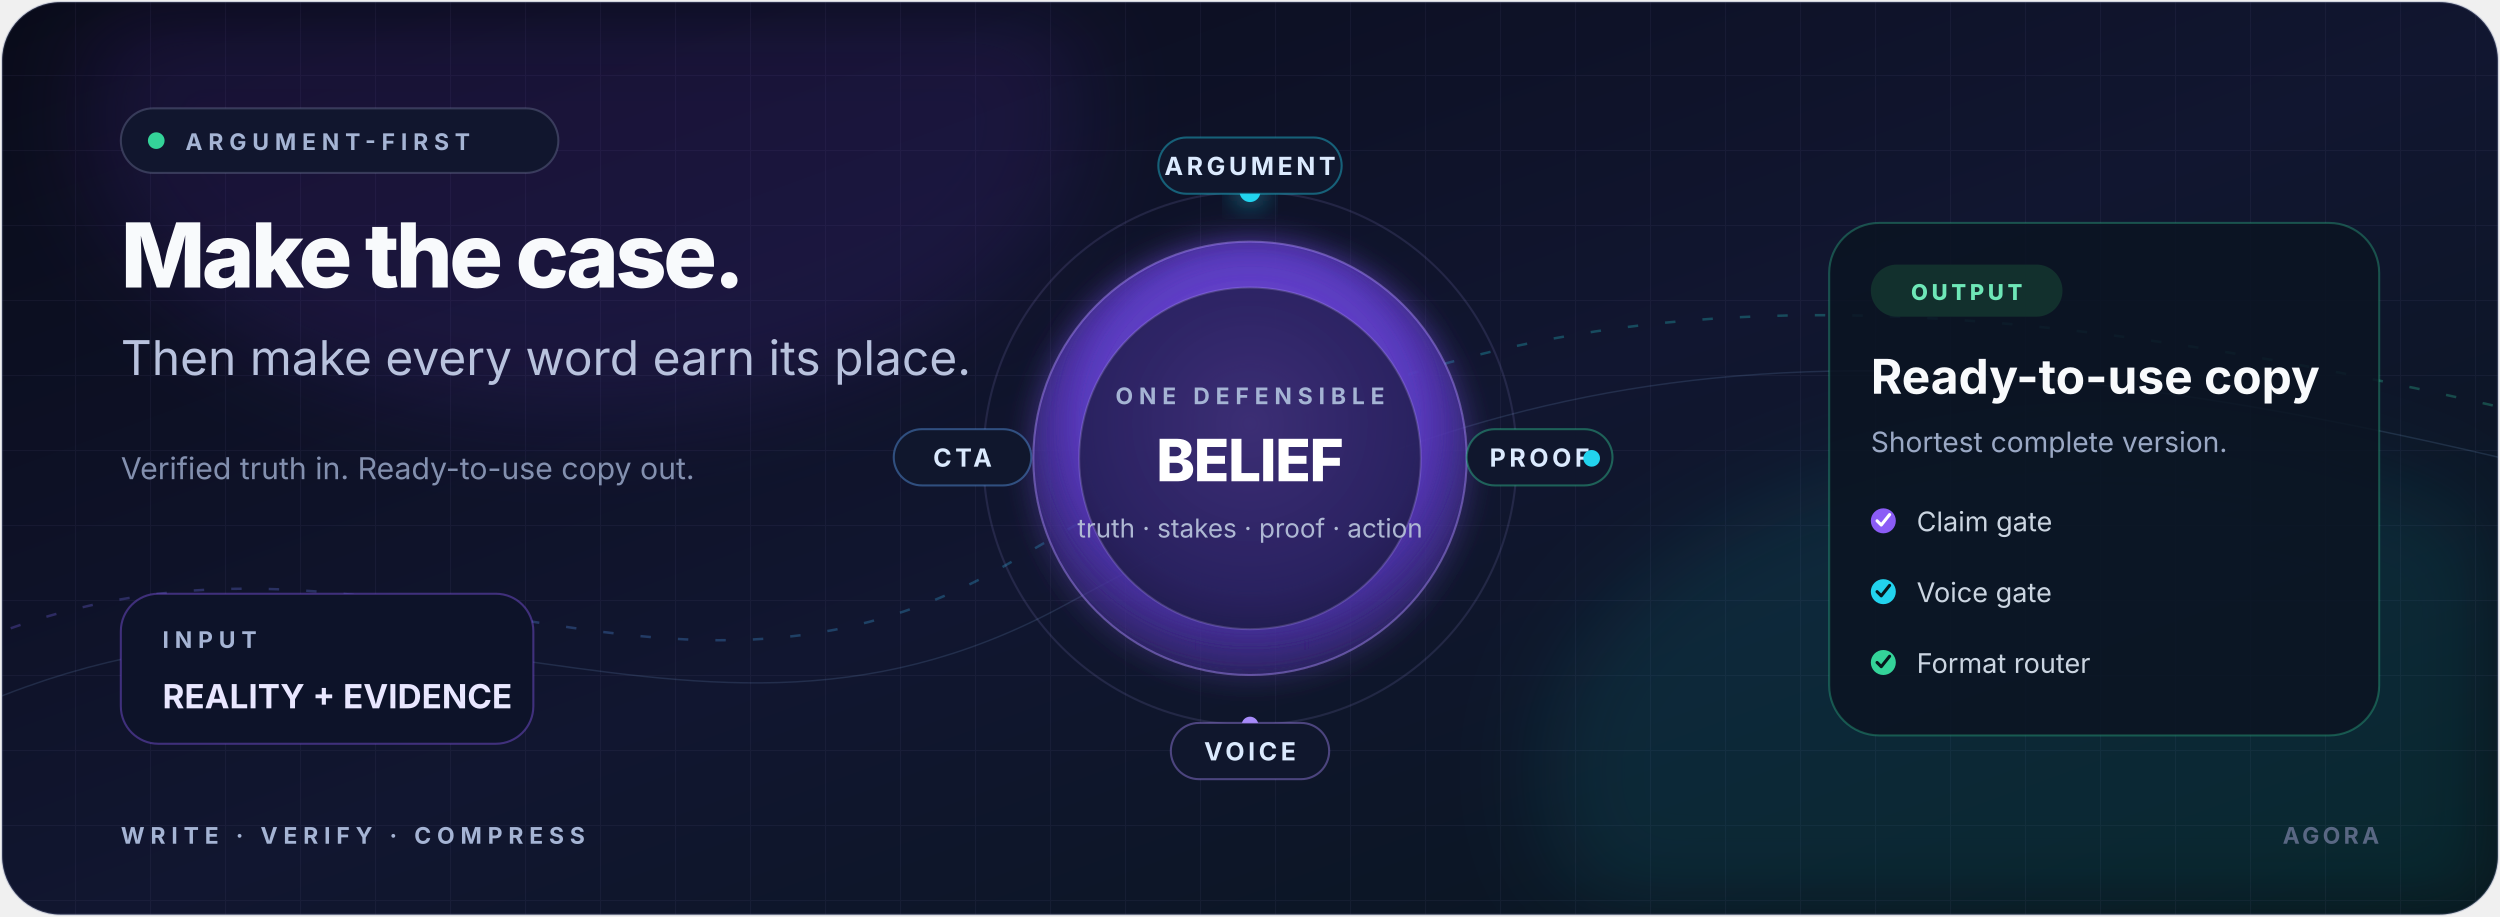
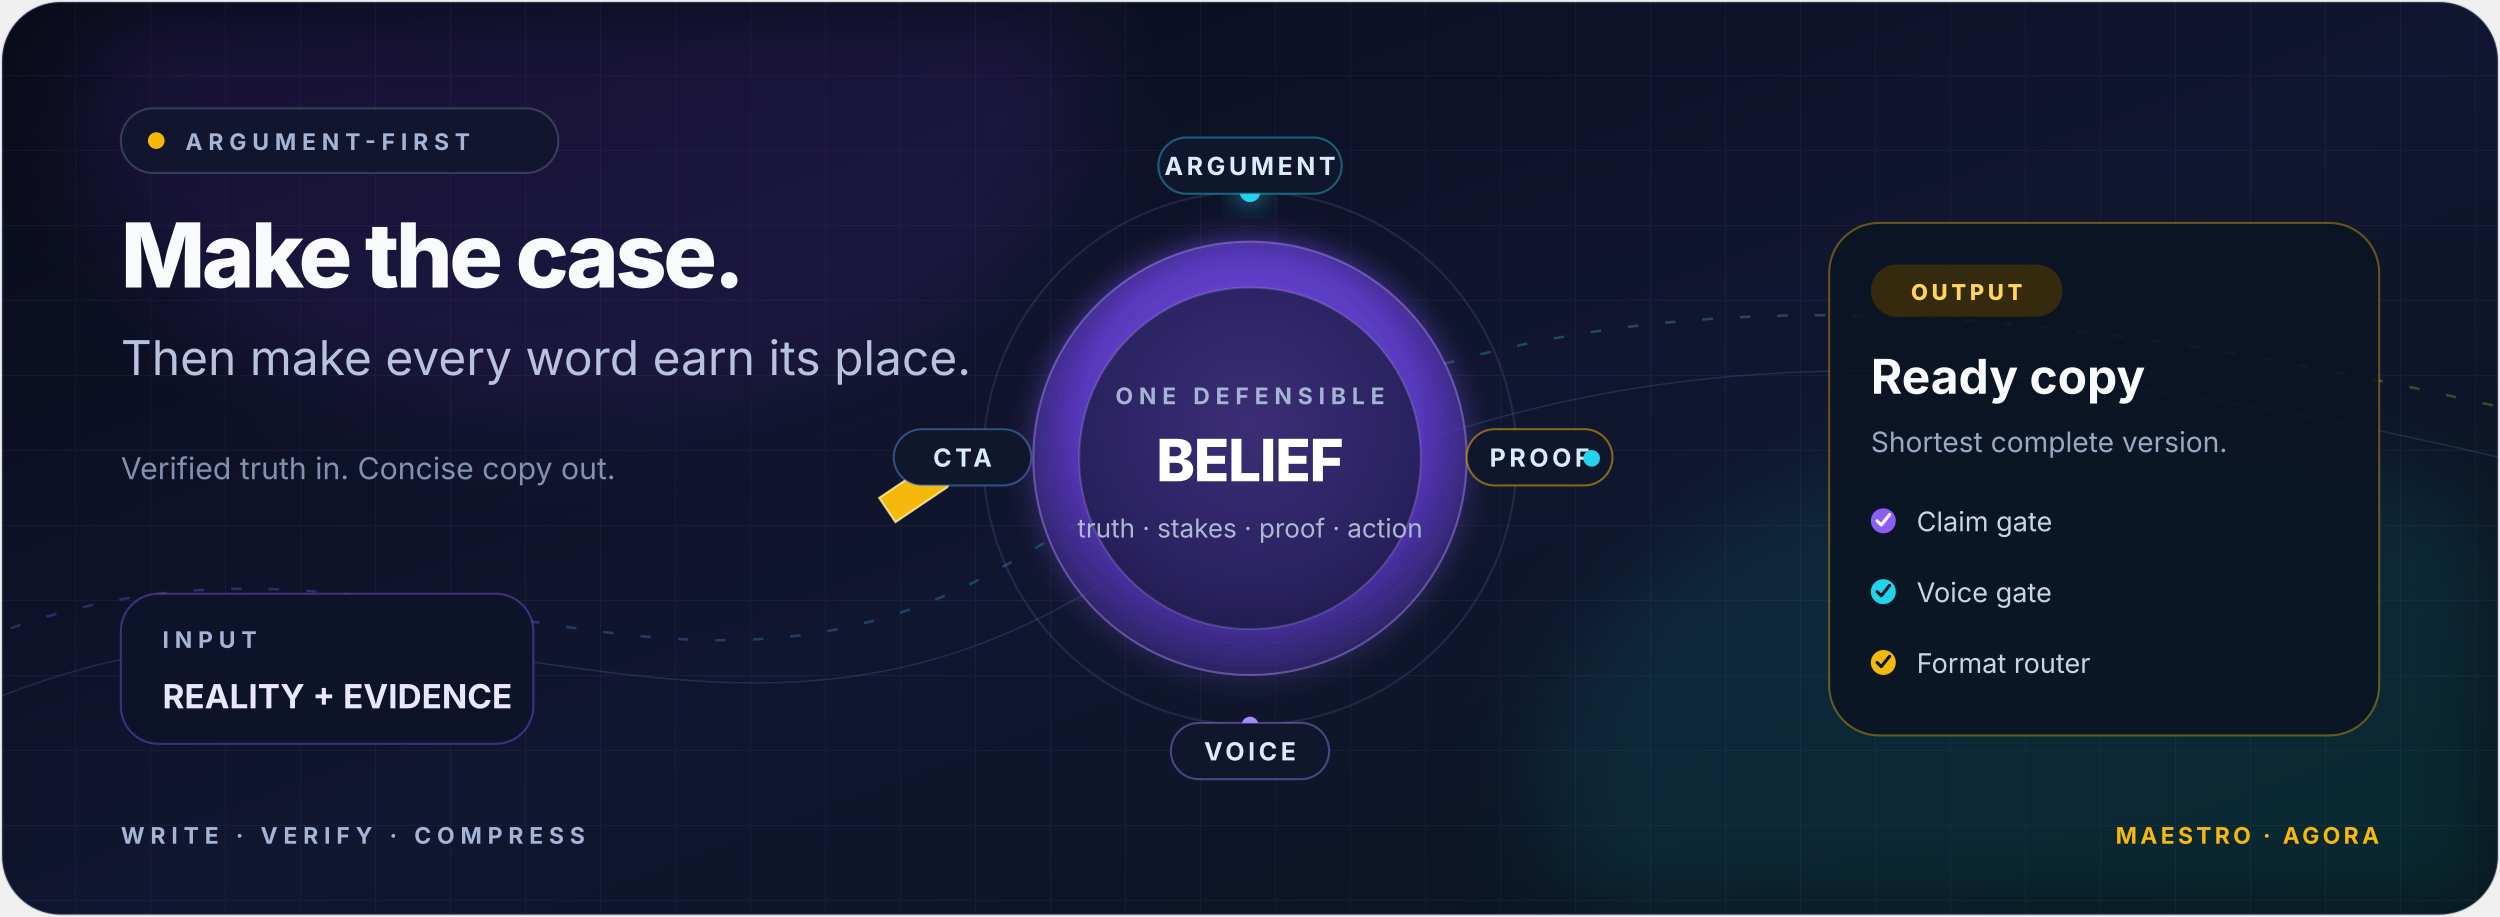
<svg xmlns="http://www.w3.org/2000/svg" width="1200" height="440" viewBox="0 0 1200 440" role="img" aria-labelledby="title desc">
  <defs>
    <linearGradient id="background" x1="0" y1="0" x2="1" y2="1">
      <stop offset="0" stop-color="#090b19" />
      <stop offset="0.52" stop-color="#111630" />
      <stop offset="1" stop-color="#07161c" />
    </linearGradient>
    <radialGradient id="core" cx="50%" cy="42%" r="70%">
      <stop offset="0" stop-color="#8b5cf6" stop-opacity="0.96" />
      <stop offset="0.55" stop-color="#5b3ac4" stop-opacity="0.78" />
      <stop offset="1" stop-color="#241a56" stop-opacity="0.2" />
    </radialGradient>
    <linearGradient id="signal" x1="0" y1="0" x2="1" y2="0">
      <stop offset="0" stop-color="#8b5cf6" />
      <stop offset="0.5" stop-color="#22d3ee" />
-       <stop offset="1" stop-color="#34d399" />
+       <stop offset="1" stop-color="#f6b90b" />
+     </linearGradient>
+     <linearGradient id="penInk" x1="0" y1="0" x2="1" y2="1">
+       <stop offset="0" stop-color="#fff2ad" />
+       <stop offset="0.42" stop-color="#f6b90b" />
+       <stop offset="1" stop-color="#a78bfa" />
    </linearGradient>
    <pattern id="grid" width="36" height="36" patternUnits="userSpaceOnUse">
      <path d="M 36 0 L 0 0 0 36" fill="none" stroke="#c4b5fd" stroke-opacity="0.055" />
    </pattern>
    <filter id="glow" x="-80%" y="-80%" width="260%" height="260%">
      <feGaussianBlur stdDeviation="7" result="blur" />
      <feMerge>
        <feMergeNode in="blur" />
        <feMergeNode in="SourceGraphic" />
      </feMerge>
    </filter>
    <filter id="soft" x="-40%" y="-40%" width="180%" height="180%">
      <feGaussianBlur stdDeviation="22" />
    </filter>
    <clipPath id="frame">
      <rect x="1" y="1" width="1198" height="438" rx="28" />
    </clipPath>
    <style>
      text { font-family: Inter, ui-sans-serif, system-ui, -apple-system, BlinkMacSystemFont, "Segoe UI", sans-serif; }
      .label { fill: #a5b4d4; font-size: 11px; font-weight: 700; letter-spacing: 2.8px; }
      .node { fill: #dbeafe; font-size: 12px; font-weight: 750; letter-spacing: 1.7px; }
      .route { stroke-dasharray: 5 13; animation: route 12s linear infinite; }
      .orbit { transform-origin: 600px 220px; animation: orbit 34s linear infinite; }
      .pulse { animation: pulse 3.4s ease-in-out infinite; }
      .drift { animation: drift 6s ease-in-out infinite; }
      .signal-dot { animation: shuttle 4.8s ease-in-out infinite; }
+       .pen-stroke { stroke-dasharray: 520; stroke-dashoffset: 520; animation: write 5.8s ease-in-out infinite; }
      @keyframes route { to { stroke-dashoffset: -180; } }
      @keyframes orbit { to { transform: rotate(360deg); } }
      @keyframes pulse { 0%, 100% { opacity: .48; } 50% { opacity: 1; } }
      @keyframes drift { 0%, 100% { transform: translateY(0); } 50% { transform: translateY(-5px); } }
      @keyframes shuttle { 0%, 100% { transform: translateX(0); } 50% { transform: translateX(94px); } }
+       @keyframes write { 0%, 12% { stroke-dashoffset: 520; opacity: .3; } 58%, 86% { stroke-dashoffset: 0; opacity: 1; } 100% { stroke-dashoffset: -520; opacity: .3; } }
      @media (prefers-reduced-motion: reduce) {
-         .route, .orbit, .pulse, .drift, .signal-dot { animation: none; }
+         .route, .orbit, .pulse, .drift, .signal-dot, .pen-stroke { animation: none; stroke-dashoffset: 0; }
      }
    </style>
  </defs>
  <g clip-path="url(#frame)">
    <rect width="1200" height="440" fill="url(#background)" />
    <rect width="1200" height="440" fill="url(#grid)" />
    <ellipse cx="280" cy="55" rx="240" ry="145" fill="#7c3aed" opacity="0.12" filter="url(#soft)" />
    <ellipse cx="1010" cy="370" rx="270" ry="160" fill="#0ea5a8" opacity="0.13" filter="url(#soft)" />
    <path d="M-60 332 C160 204 300 378 485 270 S820 98 1260 210" fill="none" stroke="url(#signal)" stroke-width="1.2" stroke-opacity="0.28" class="route" />
    <path d="M-50 358 C180 232 318 395 510 291 S850 129 1250 232" fill="none" stroke="#93c5fd" stroke-width="0.7" stroke-opacity="0.14" />
    <g transform="translate(58 52)">
      <rect width="210" height="31" rx="15.5" fill="#11162e" stroke="#7c83a6" stroke-opacity="0.35" />
-       <circle cx="17" cy="15.5" r="4" fill="#34d399" class="pulse" />
+       <circle cx="17" cy="15.5" r="4" fill="#f6b90b" class="pulse" />
      <text x="31" y="20" class="label">ARGUMENT-FIRST</text>
    </g>
    <text x="58" y="138" fill="#f8fafc" font-size="43" font-weight="760" letter-spacing="-1.7">Make the case.</text>
    <text x="58" y="180" fill="#b8c2dd" font-size="23" font-weight="430">Then make every word earn its place.</text>
-     <text x="58" y="230" fill="#8390af" font-size="14.5">Verified truth in. Ready-to-use copy out.</text>
+     <text x="58" y="230" fill="#8390af" font-size="14.5">Verified truth in. Concise copy out.</text>
    <g class="drift">
      <rect x="58" y="285" width="198" height="72" rx="18" fill="#0d1329" stroke="#8b5cf6" stroke-opacity="0.4" />
      <text x="78" y="311" class="label">INPUT</text>
      <text x="78" y="340" fill="#e9e7ff" font-size="16" font-weight="650">REALITY + EVIDENCE</text>
+     </g>
+     <path d="M258 321 C342 318 388 284 442 247 C471 228 505 222 535 220" fill="none" stroke="url(#penInk)" stroke-width="3" stroke-linecap="round" class="pen-stroke" filter="url(#glow)" />
+     <g transform="translate(422 239) rotate(-34)" aria-hidden="true">
+       <path d="M0 0 L30 0 L42 7 L30 14 L0 14 Z" fill="#f6b90b" stroke="#fff2ad" stroke-opacity="0.8" />
+       <circle cx="31" cy="7" r="2.5" fill="#111630" />
    </g>
    <g>
      <circle cx="600" cy="220" r="128" fill="none" stroke="#9f9bea" stroke-opacity="0.14" />
      <circle cx="600" cy="220" r="104" fill="url(#core)" stroke="#a78bfa" stroke-opacity="0.45" filter="url(#glow)" />
      <circle cx="600" cy="220" r="82" fill="#11152c" fill-opacity="0.64" stroke="#c4b5fd" stroke-opacity="0.22" />
      <text x="600" y="194" text-anchor="middle" class="label">ONE DEFENSIBLE</text>
      <text x="600" y="231" text-anchor="middle" fill="#ffffff" font-size="28" font-weight="780" letter-spacing="-0.6">BELIEF</text>
      <text x="600" y="258" text-anchor="middle" fill="#aeb8d3" font-size="12.5">truth · stakes · proof · action</text>
      <g class="orbit">
        <circle cx="600" cy="92" r="5" fill="#22d3ee" filter="url(#glow)" />
-         <circle cx="728" cy="220" r="4" fill="#34d399" />
+         <circle cx="728" cy="220" r="4" fill="#f6b90b" />
        <circle cx="600" cy="348" r="4" fill="#a78bfa" />
        <circle cx="472" cy="220" r="4" fill="#60a5fa" />
      </g>
      <g>
        <g transform="translate(556 66)">
          <rect width="88" height="27" rx="13.5" fill="#10172d" stroke="#22d3ee" stroke-opacity="0.4" />
          <text x="44" y="18" text-anchor="middle" class="node">ARGUMENT</text>
        </g>
        <g transform="translate(704 206)">
-           <rect width="70" height="27" rx="13.5" fill="#10172d" stroke="#34d399" stroke-opacity="0.4" />
+           <rect width="70" height="27" rx="13.5" fill="#10172d" stroke="#f6b90b" stroke-opacity="0.5" />
          <text x="35" y="18" text-anchor="middle" class="node">PROOF</text>
        </g>
        <g transform="translate(562 347)">
          <rect width="76" height="27" rx="13.5" fill="#10172d" stroke="#a78bfa" stroke-opacity="0.4" />
          <text x="38" y="18" text-anchor="middle" class="node">VOICE</text>
        </g>
        <g transform="translate(429 206)">
          <rect width="66" height="27" rx="13.5" fill="#10172d" stroke="#60a5fa" stroke-opacity="0.4" />
          <text x="33" y="18" text-anchor="middle" class="node">CTA</text>
        </g>
      </g>
    </g>
    <path d="M738 220 H884" fill="none" stroke="url(#signal)" stroke-width="2" stroke-linecap="round" class="route" />
    <circle cx="764" cy="220" r="4" fill="#22d3ee" class="signal-dot" />
    <g transform="translate(878 107)">
-       <rect width="264" height="246" rx="24" fill="#0b1422" fill-opacity="0.86" stroke="#34d399" stroke-opacity="0.32" />
-       <rect x="20" y="20" width="92" height="25" rx="12.5" fill="#12302d" />
-       <text x="66" y="37" text-anchor="middle" fill="#6ee7b7" font-size="10.5" font-weight="800" letter-spacing="1.8">OUTPUT</text>
-       <text x="20" y="82" fill="#f8fafc" font-size="23" font-weight="730">Ready-to-use copy</text>
+       <rect width="264" height="246" rx="24" fill="#0b1422" fill-opacity="0.86" stroke="#f6b90b" stroke-opacity="0.38" />
+       <rect x="20" y="20" width="92" height="25" rx="12.5" fill="#35290e" />
+       <text x="66" y="37" text-anchor="middle" fill="#ffd65b" font-size="10.5" font-weight="800" letter-spacing="1.8">OUTPUT</text>
+       <text x="20" y="82" fill="#f8fafc" font-size="23" font-weight="730">Ready copy</text>
      <text x="20" y="110" fill="#9aa8c4" font-size="13.5">Shortest complete version.</text>
      <g transform="translate(20 137)">
        <circle cx="6" cy="6" r="6" fill="#8b5cf6" />
        <path d="m3 6 2 2 4-5" fill="none" stroke="#fff" stroke-width="1.5" stroke-linecap="round" stroke-linejoin="round" />
        <text x="22" y="11" fill="#cbd5e1" font-size="13">Claim gate</text>
      </g>
      <g transform="translate(20 171)">
        <circle cx="6" cy="6" r="6" fill="#22d3ee" />
        <path d="m3 6 2 2 4-5" fill="none" stroke="#07161c" stroke-width="1.5" stroke-linecap="round" stroke-linejoin="round" />
        <text x="22" y="11" fill="#cbd5e1" font-size="13">Voice gate</text>
      </g>
      <g transform="translate(20 205)">
-         <circle cx="6" cy="6" r="6" fill="#34d399" />
+         <circle cx="6" cy="6" r="6" fill="#f6b90b" />
        <path d="m3 6 2 2 4-5" fill="none" stroke="#07161c" stroke-width="1.5" stroke-linecap="round" stroke-linejoin="round" />
        <text x="22" y="11" fill="#cbd5e1" font-size="13">Format router</text>
      </g>
    </g>
    <text x="58" y="405" class="label">WRITE  ·  VERIFY  ·  COMPRESS</text>
-     <text x="1142" y="405" text-anchor="end" fill="#596783" font-size="11" font-weight="700" letter-spacing="1.6">AGORA</text>
+     <text x="1142" y="405" text-anchor="end" fill="#f6b90b" font-size="11" font-weight="700" letter-spacing="1.6">MAESTRO · AGORA</text>
  </g>
  <rect x="1" y="1" width="1198" height="438" rx="28" fill="none" stroke="#6f78a3" stroke-opacity="0.25" />
</svg>
